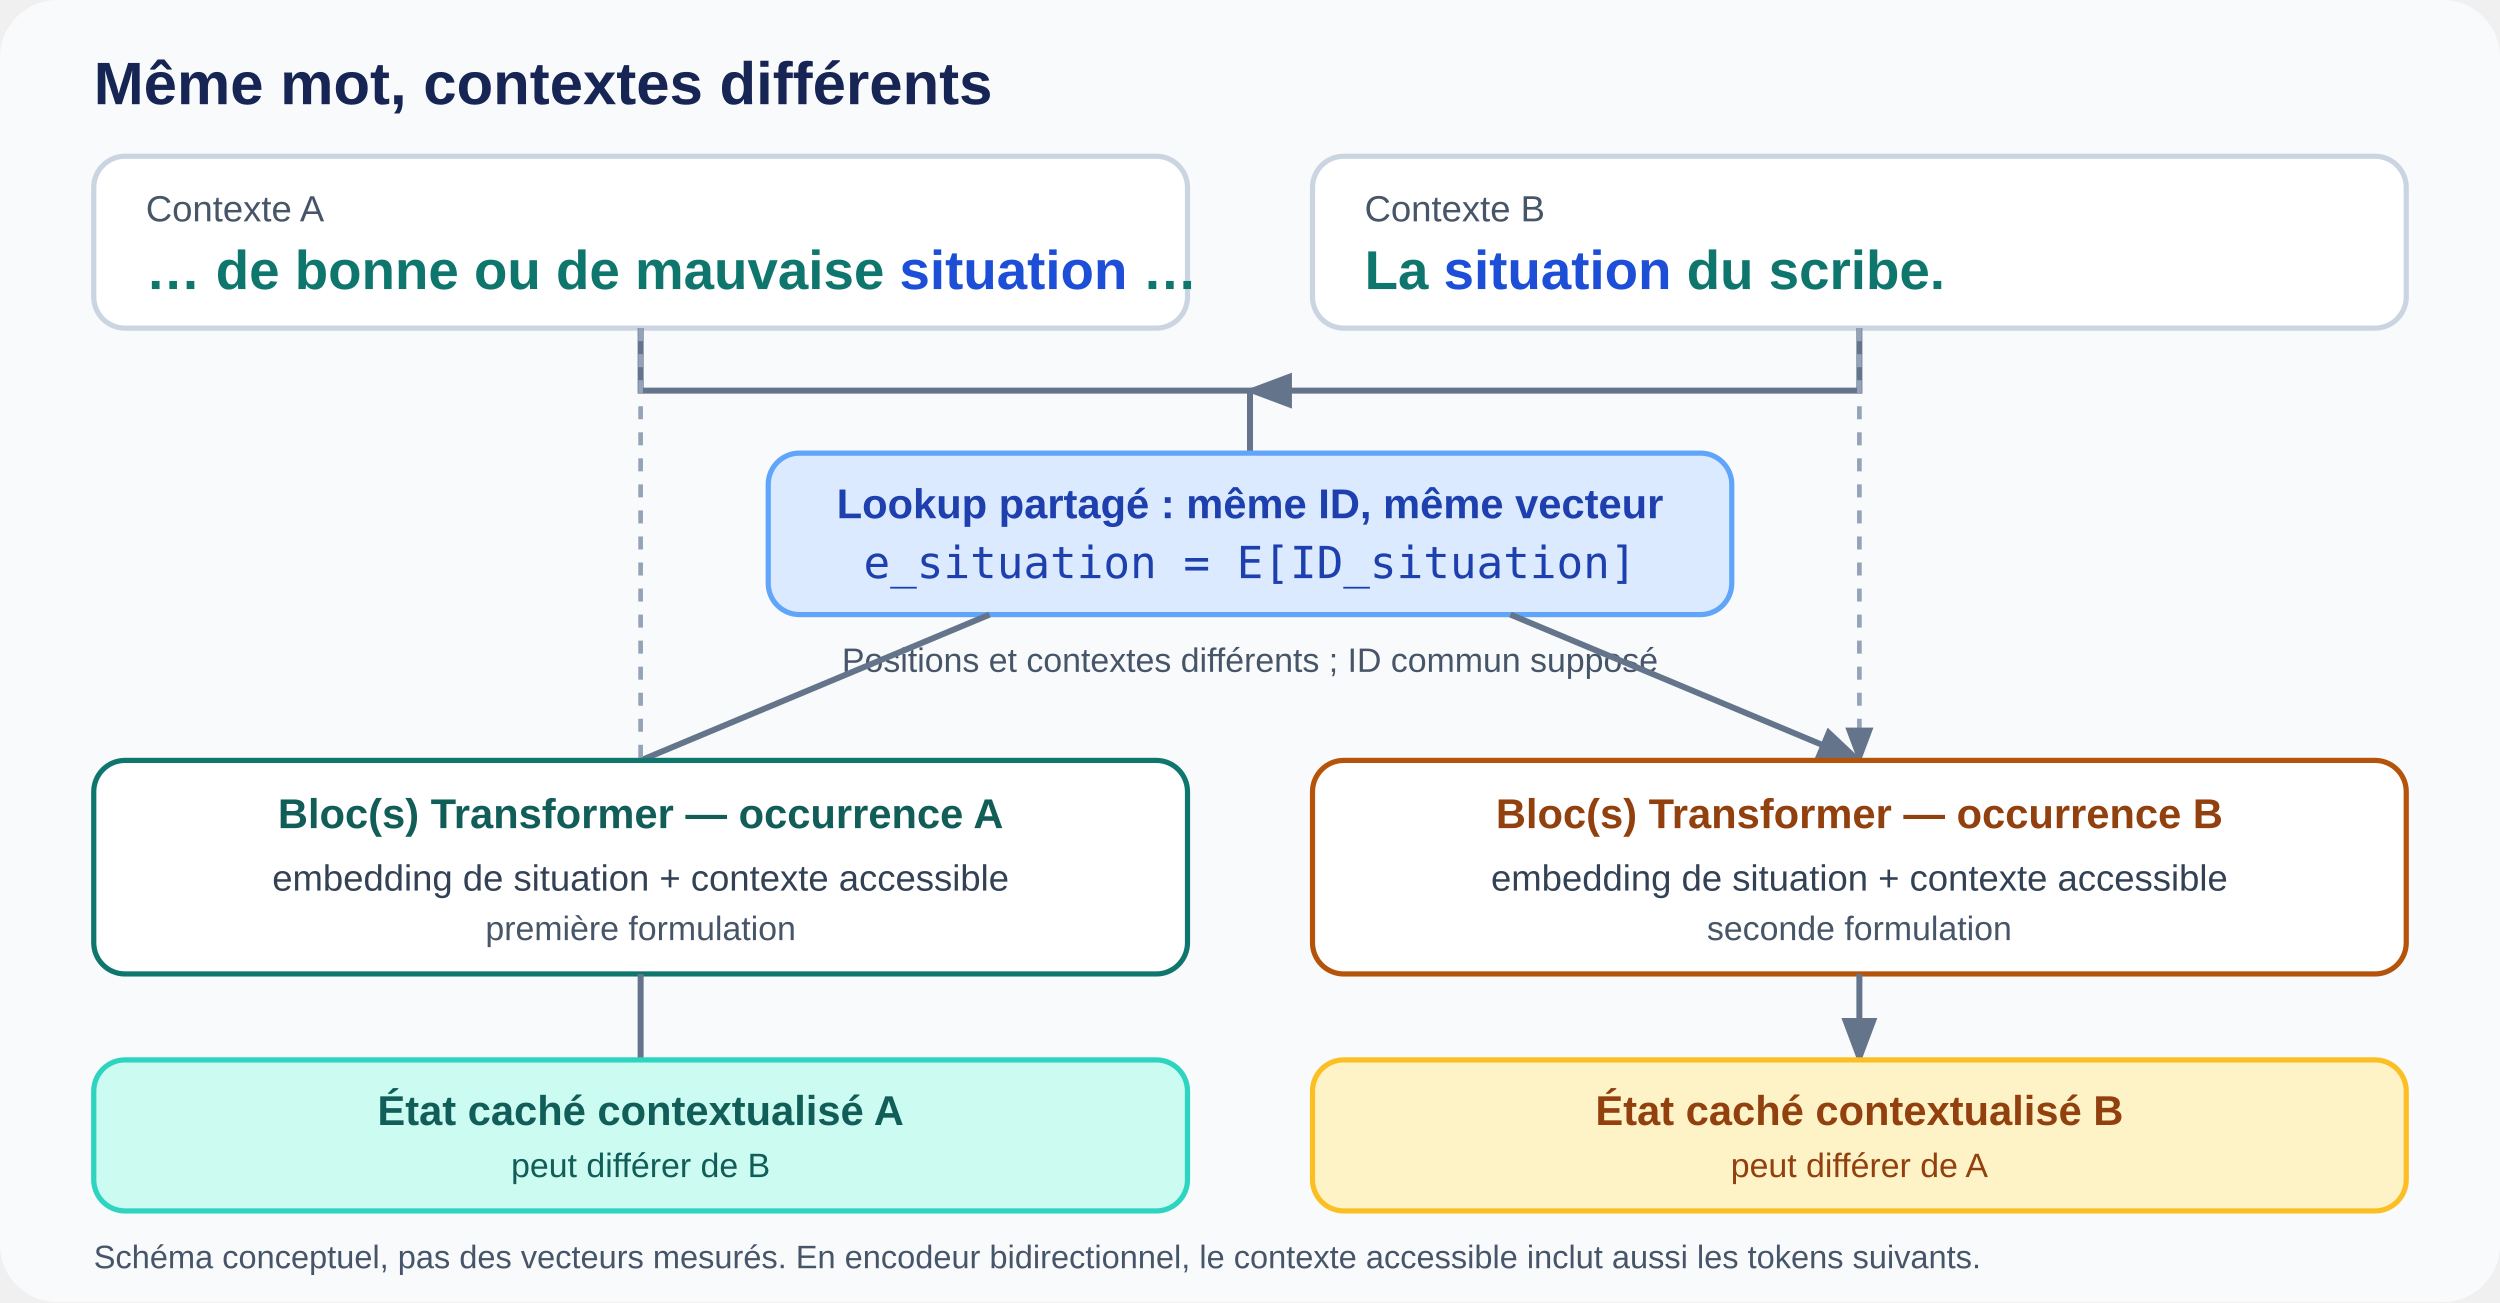
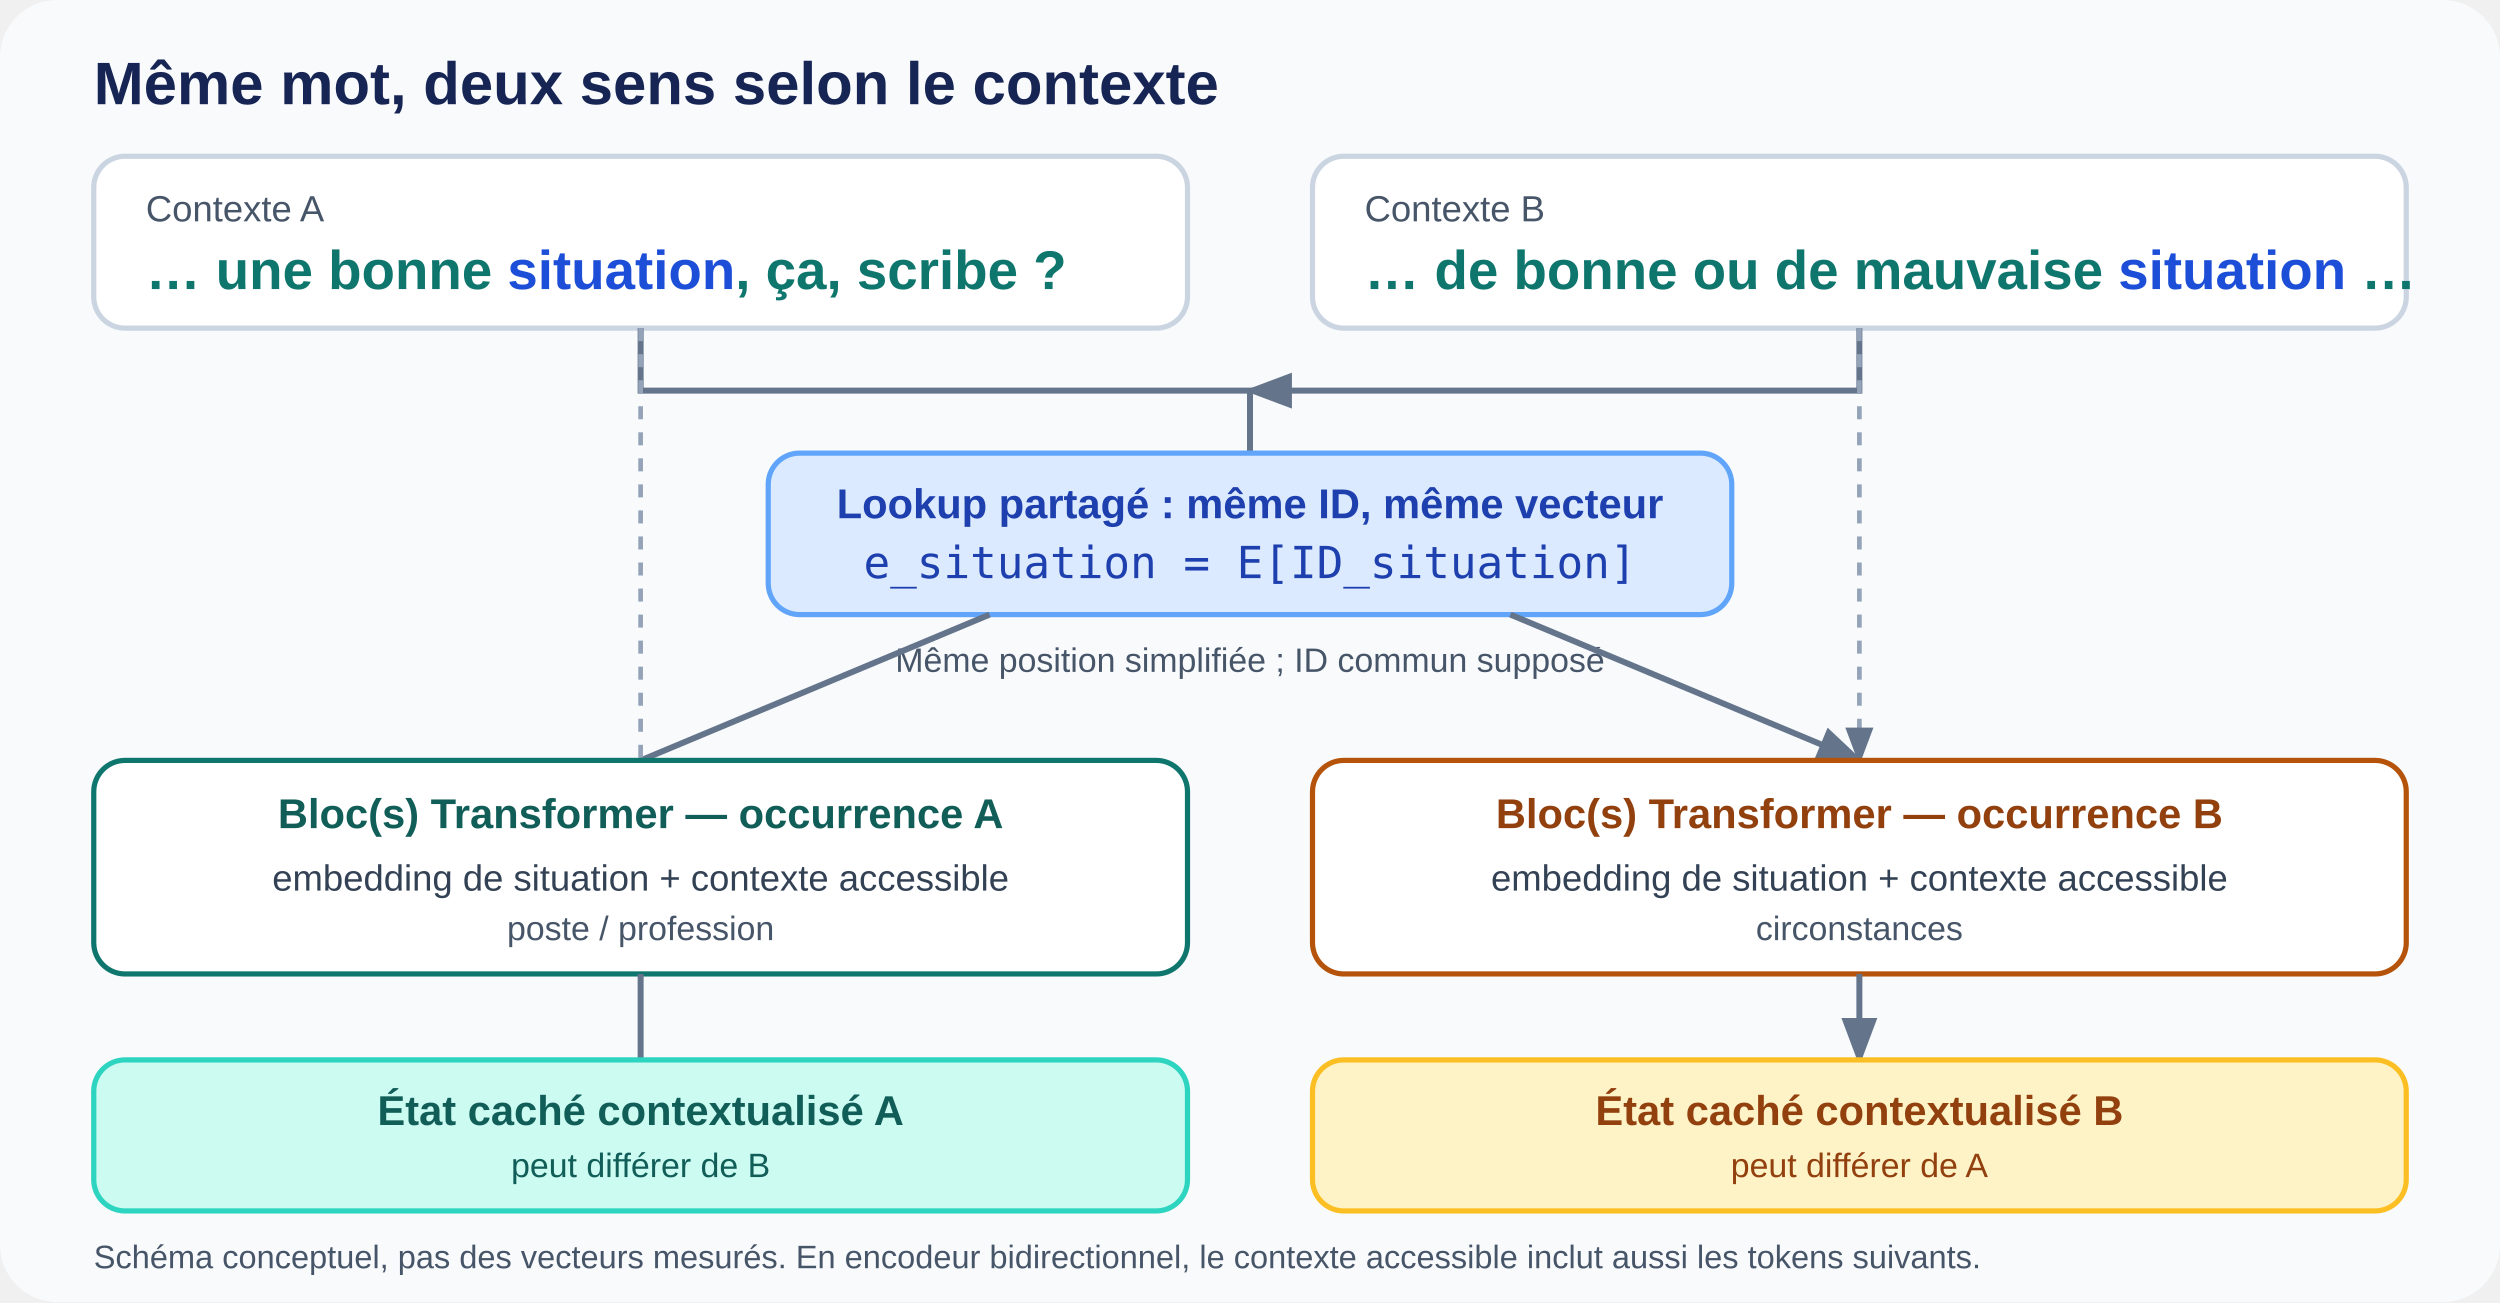
<svg xmlns="http://www.w3.org/2000/svg" viewBox="0 0 960 500" role="img" aria-labelledby="title desc">
  <defs>
    <marker id="arrow" markerWidth="9" markerHeight="9" refX="7" refY="3" orient="auto">
      <path d="M0 0 L0 6 L8 3 z" fill="#64748b" />
    </marker>
  </defs>
  <rect width="960" height="500" rx="22" fill="#f8fafc" />
-   <text x="36" y="40" font-family="Arial,sans-serif" font-size="23" font-weight="700" fill="#172554">Même mot, contextes différents</text>
+   <text x="36" y="40" font-family="Arial,sans-serif" font-size="23" font-weight="700" fill="#172554">Même mot, deux sens selon le contexte</text>
  <rect x="36" y="60" width="420" height="66" rx="12" fill="#fff" stroke="#cbd5e1" stroke-width="2" />
  <text x="56" y="85" font-family="Arial,sans-serif" font-size="14" fill="#475569">Contexte A</text>
-   <text x="56" y="111" font-family="Arial,sans-serif" font-size="21" font-weight="700" fill="#0f766e">… de bonne ou de mauvaise <tspan fill="#1d4ed8">situation</tspan> …</text>
+   <text x="56" y="111" font-family="Arial,sans-serif" font-size="21" font-weight="700" fill="#0f766e">… une bonne <tspan fill="#1d4ed8">situation</tspan>, ça, scribe ?</text>
  <rect x="504" y="60" width="420" height="66" rx="12" fill="#fff" stroke="#cbd5e1" stroke-width="2" />
  <text x="524" y="85" font-family="Arial,sans-serif" font-size="14" fill="#475569">Contexte B</text>
-   <text x="524" y="111" font-family="Arial,sans-serif" font-size="21" font-weight="700" fill="#0f766e">La <tspan fill="#1d4ed8">situation</tspan> du scribe.</text>
+   <text x="524" y="111" font-family="Arial,sans-serif" font-size="21" font-weight="700" fill="#0f766e">… de bonne ou de mauvaise <tspan fill="#1d4ed8">situation</tspan> …</text>
  <path d="M246 126 L246 150 L480 150 L480 174 M714 126 L714 150 L480 150" fill="none" stroke="#64748b" stroke-width="2.3" marker-end="url(#arrow)" />
  <rect x="295" y="174" width="370" height="62" rx="12" fill="#dbeafe" stroke="#60a5fa" stroke-width="2" />
  <text x="480" y="199" text-anchor="middle" font-family="Arial,sans-serif" font-size="16" font-weight="700" fill="#1e40af">Lookup partagé : même ID, même vecteur</text>
  <text x="480" y="222" text-anchor="middle" font-family="monospace" font-size="17" fill="#1e40af">e_situation = E[ID_situation]</text>
-   <text x="480" y="258" text-anchor="middle" font-family="Arial,sans-serif" font-size="13" fill="#475569">Positions et contextes différents ; ID commun supposé</text>
+   <text x="480" y="258" text-anchor="middle" font-family="Arial,sans-serif" font-size="13" fill="#475569">Même position simplifiée ; ID commun supposé</text>
  <path d="M380 236 L246 292 M580 236 L714 292" fill="none" stroke="#64748b" stroke-width="2.3" marker-end="url(#arrow)" />
  <path d="M246 126 L246 292 M714 126 L714 292" fill="none" stroke="#94a3b8" stroke-width="1.8" stroke-dasharray="5 5" marker-end="url(#arrow)" />
  <rect x="36" y="292" width="420" height="82" rx="12" fill="#fff" stroke="#0f766e" stroke-width="2" />
  <text x="246" y="318" text-anchor="middle" font-family="Arial,sans-serif" font-size="16" font-weight="700" fill="#115e59">Bloc(s) Transformer — occurrence A</text>
  <text x="246" y="342" text-anchor="middle" font-family="Arial,sans-serif" font-size="14" fill="#334155">embedding de situation + contexte accessible</text>
-   <text x="246" y="361" text-anchor="middle" font-family="Arial,sans-serif" font-size="13" fill="#475569">première formulation</text>
+   <text x="246" y="361" text-anchor="middle" font-family="Arial,sans-serif" font-size="13" fill="#475569">poste / profession</text>
  <rect x="504" y="292" width="420" height="82" rx="12" fill="#fff" stroke="#b45309" stroke-width="2" />
  <text x="714" y="318" text-anchor="middle" font-family="Arial,sans-serif" font-size="16" font-weight="700" fill="#92400e">Bloc(s) Transformer — occurrence B</text>
  <text x="714" y="342" text-anchor="middle" font-family="Arial,sans-serif" font-size="14" fill="#334155">embedding de situation + contexte accessible</text>
-   <text x="714" y="361" text-anchor="middle" font-family="Arial,sans-serif" font-size="13" fill="#475569">seconde formulation</text>
+   <text x="714" y="361" text-anchor="middle" font-family="Arial,sans-serif" font-size="13" fill="#475569">circonstances</text>
  <path d="M246 374 L246 407 M714 374 L714 407" fill="none" stroke="#64748b" stroke-width="2.3" marker-end="url(#arrow)" />
  <rect x="36" y="407" width="420" height="58" rx="12" fill="#ccfbf1" stroke="#2dd4bf" stroke-width="2" />
  <rect x="504" y="407" width="420" height="58" rx="12" fill="#fef3c7" stroke="#fbbf24" stroke-width="2" />
  <text x="246" y="432" text-anchor="middle" font-family="Arial,sans-serif" font-size="16" font-weight="700" fill="#115e59">État caché contextualisé A</text>
  <text x="714" y="432" text-anchor="middle" font-family="Arial,sans-serif" font-size="16" font-weight="700" fill="#92400e">État caché contextualisé B</text>
  <text x="246" y="452" text-anchor="middle" font-family="Arial,sans-serif" font-size="13" fill="#115e59">peut différer de B</text>
  <text x="714" y="452" text-anchor="middle" font-family="Arial,sans-serif" font-size="13" fill="#92400e">peut différer de A</text>
  <text x="36" y="487" font-family="Arial,sans-serif" font-size="12.5" fill="#475569">Schéma conceptuel, pas des vecteurs mesurés. En encodeur bidirectionnel, le contexte accessible inclut aussi les tokens suivants.</text>
</svg>
